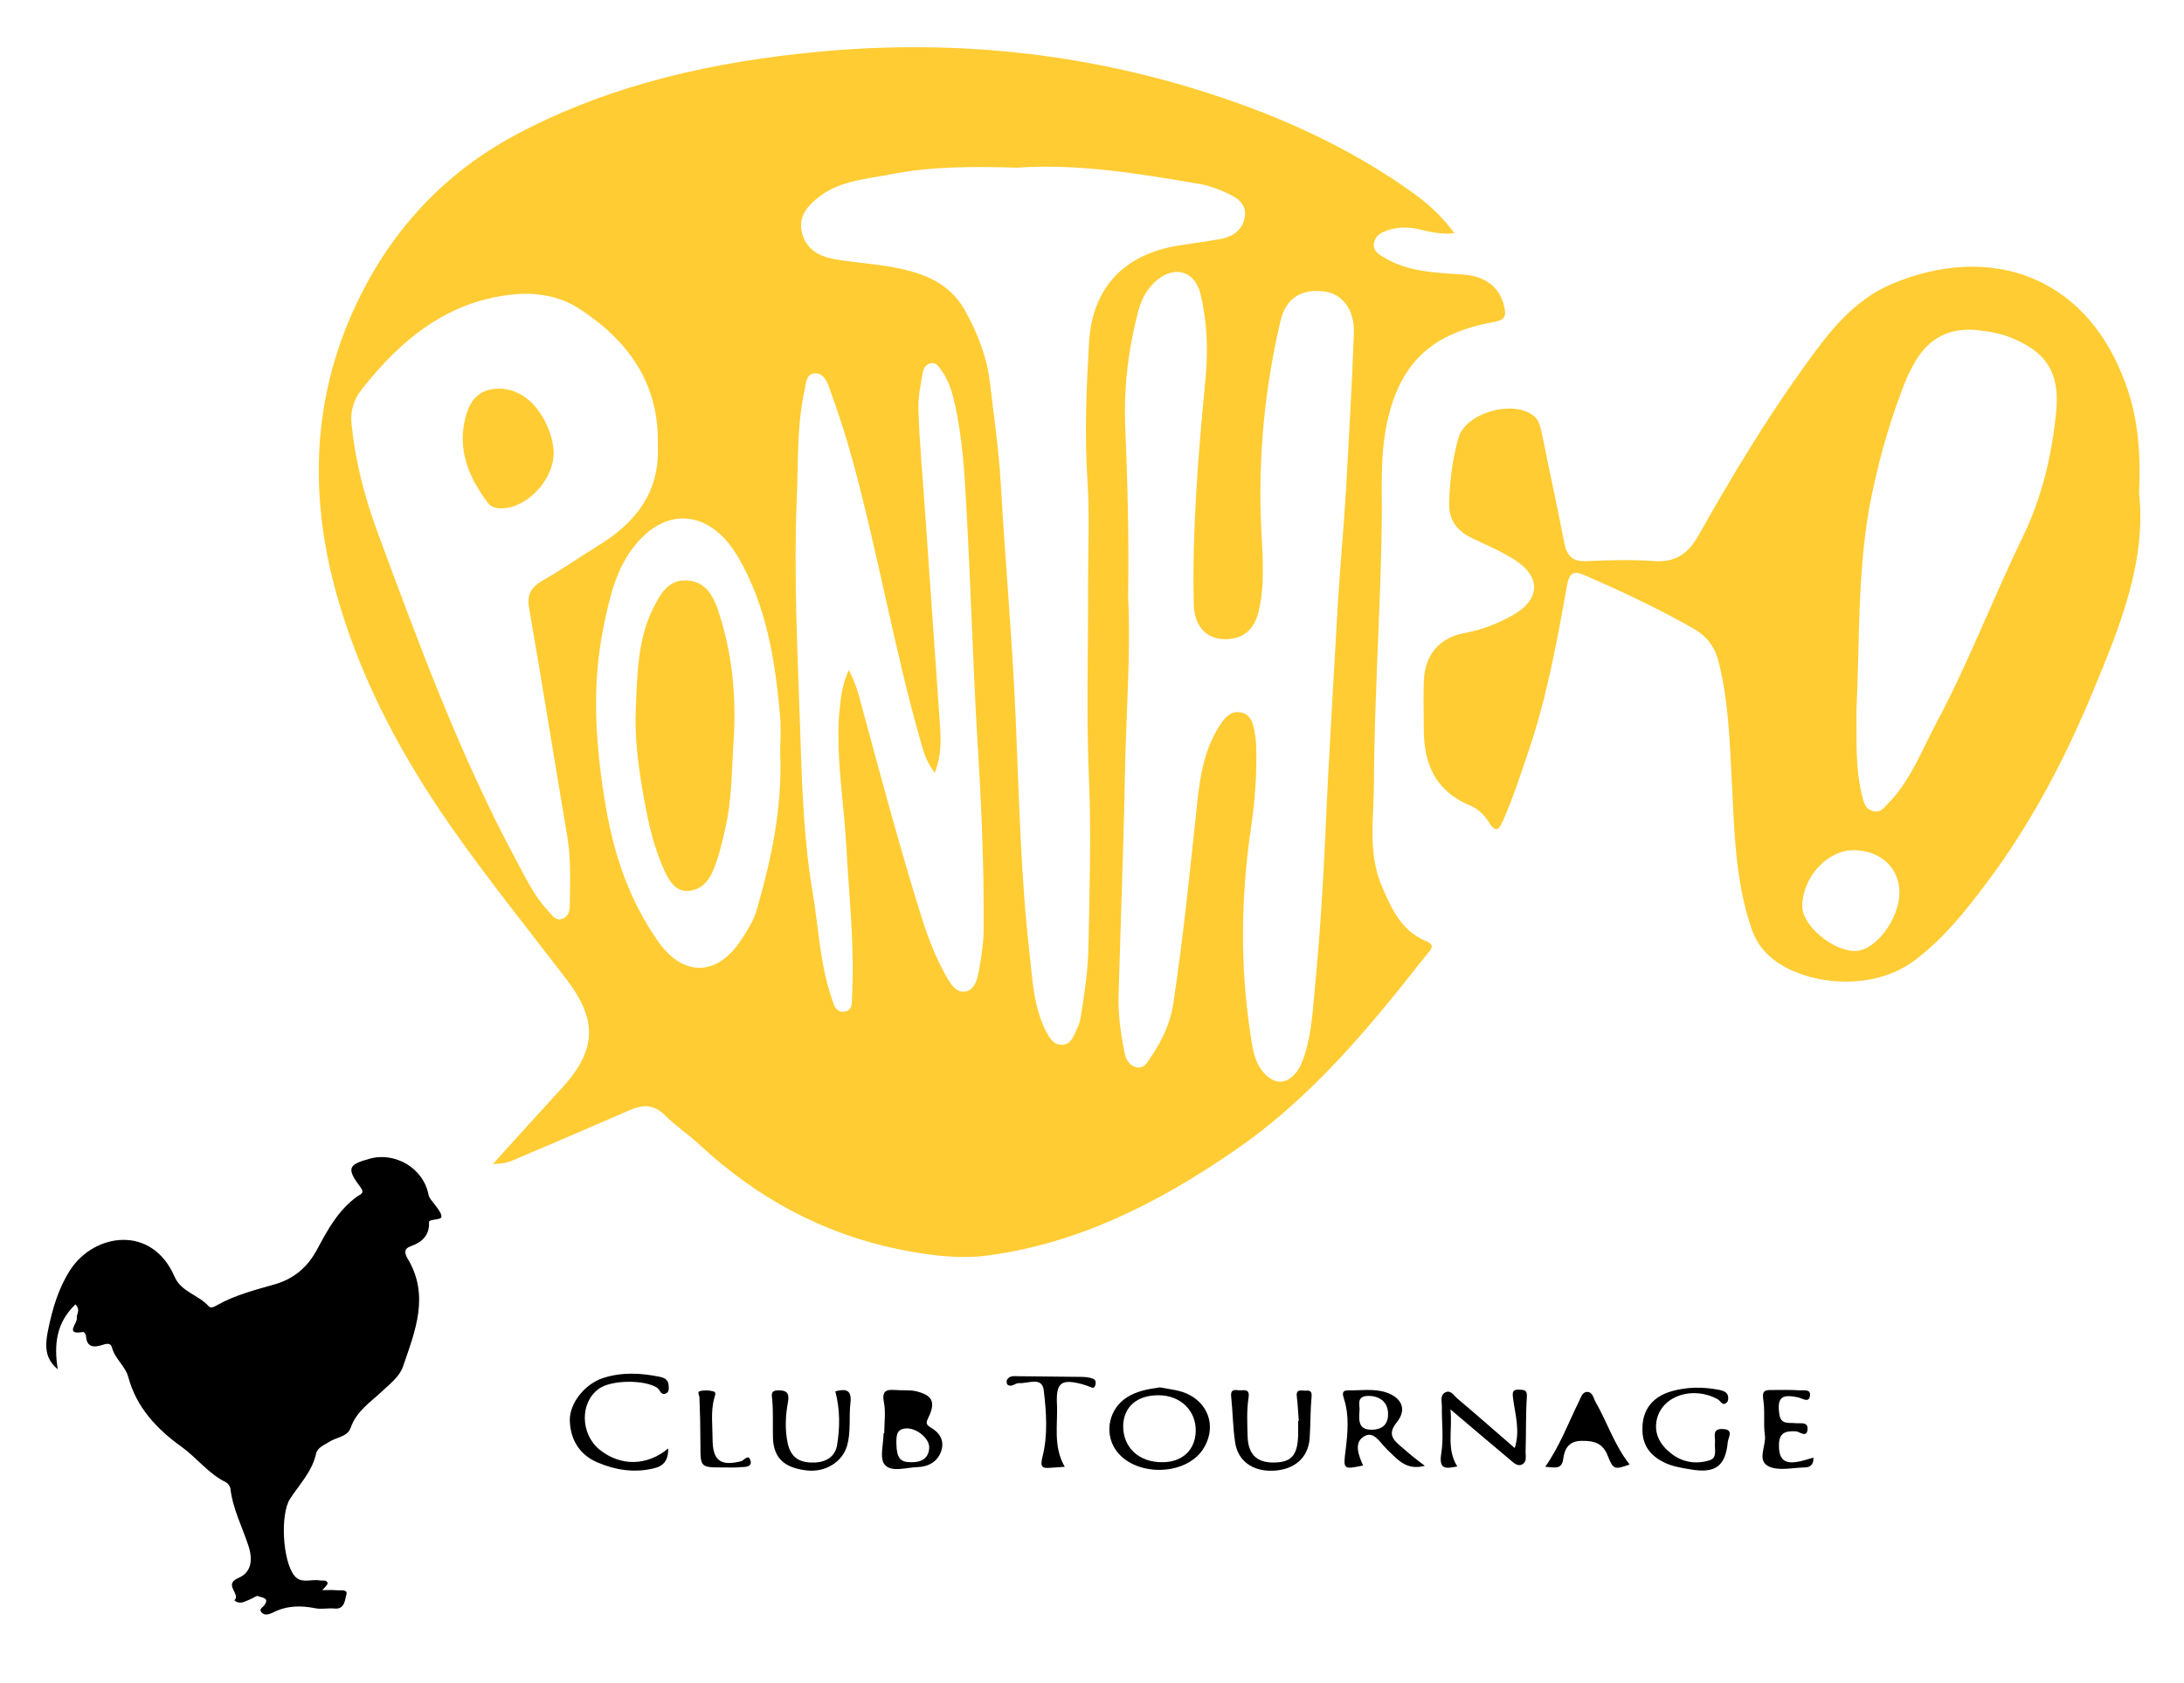
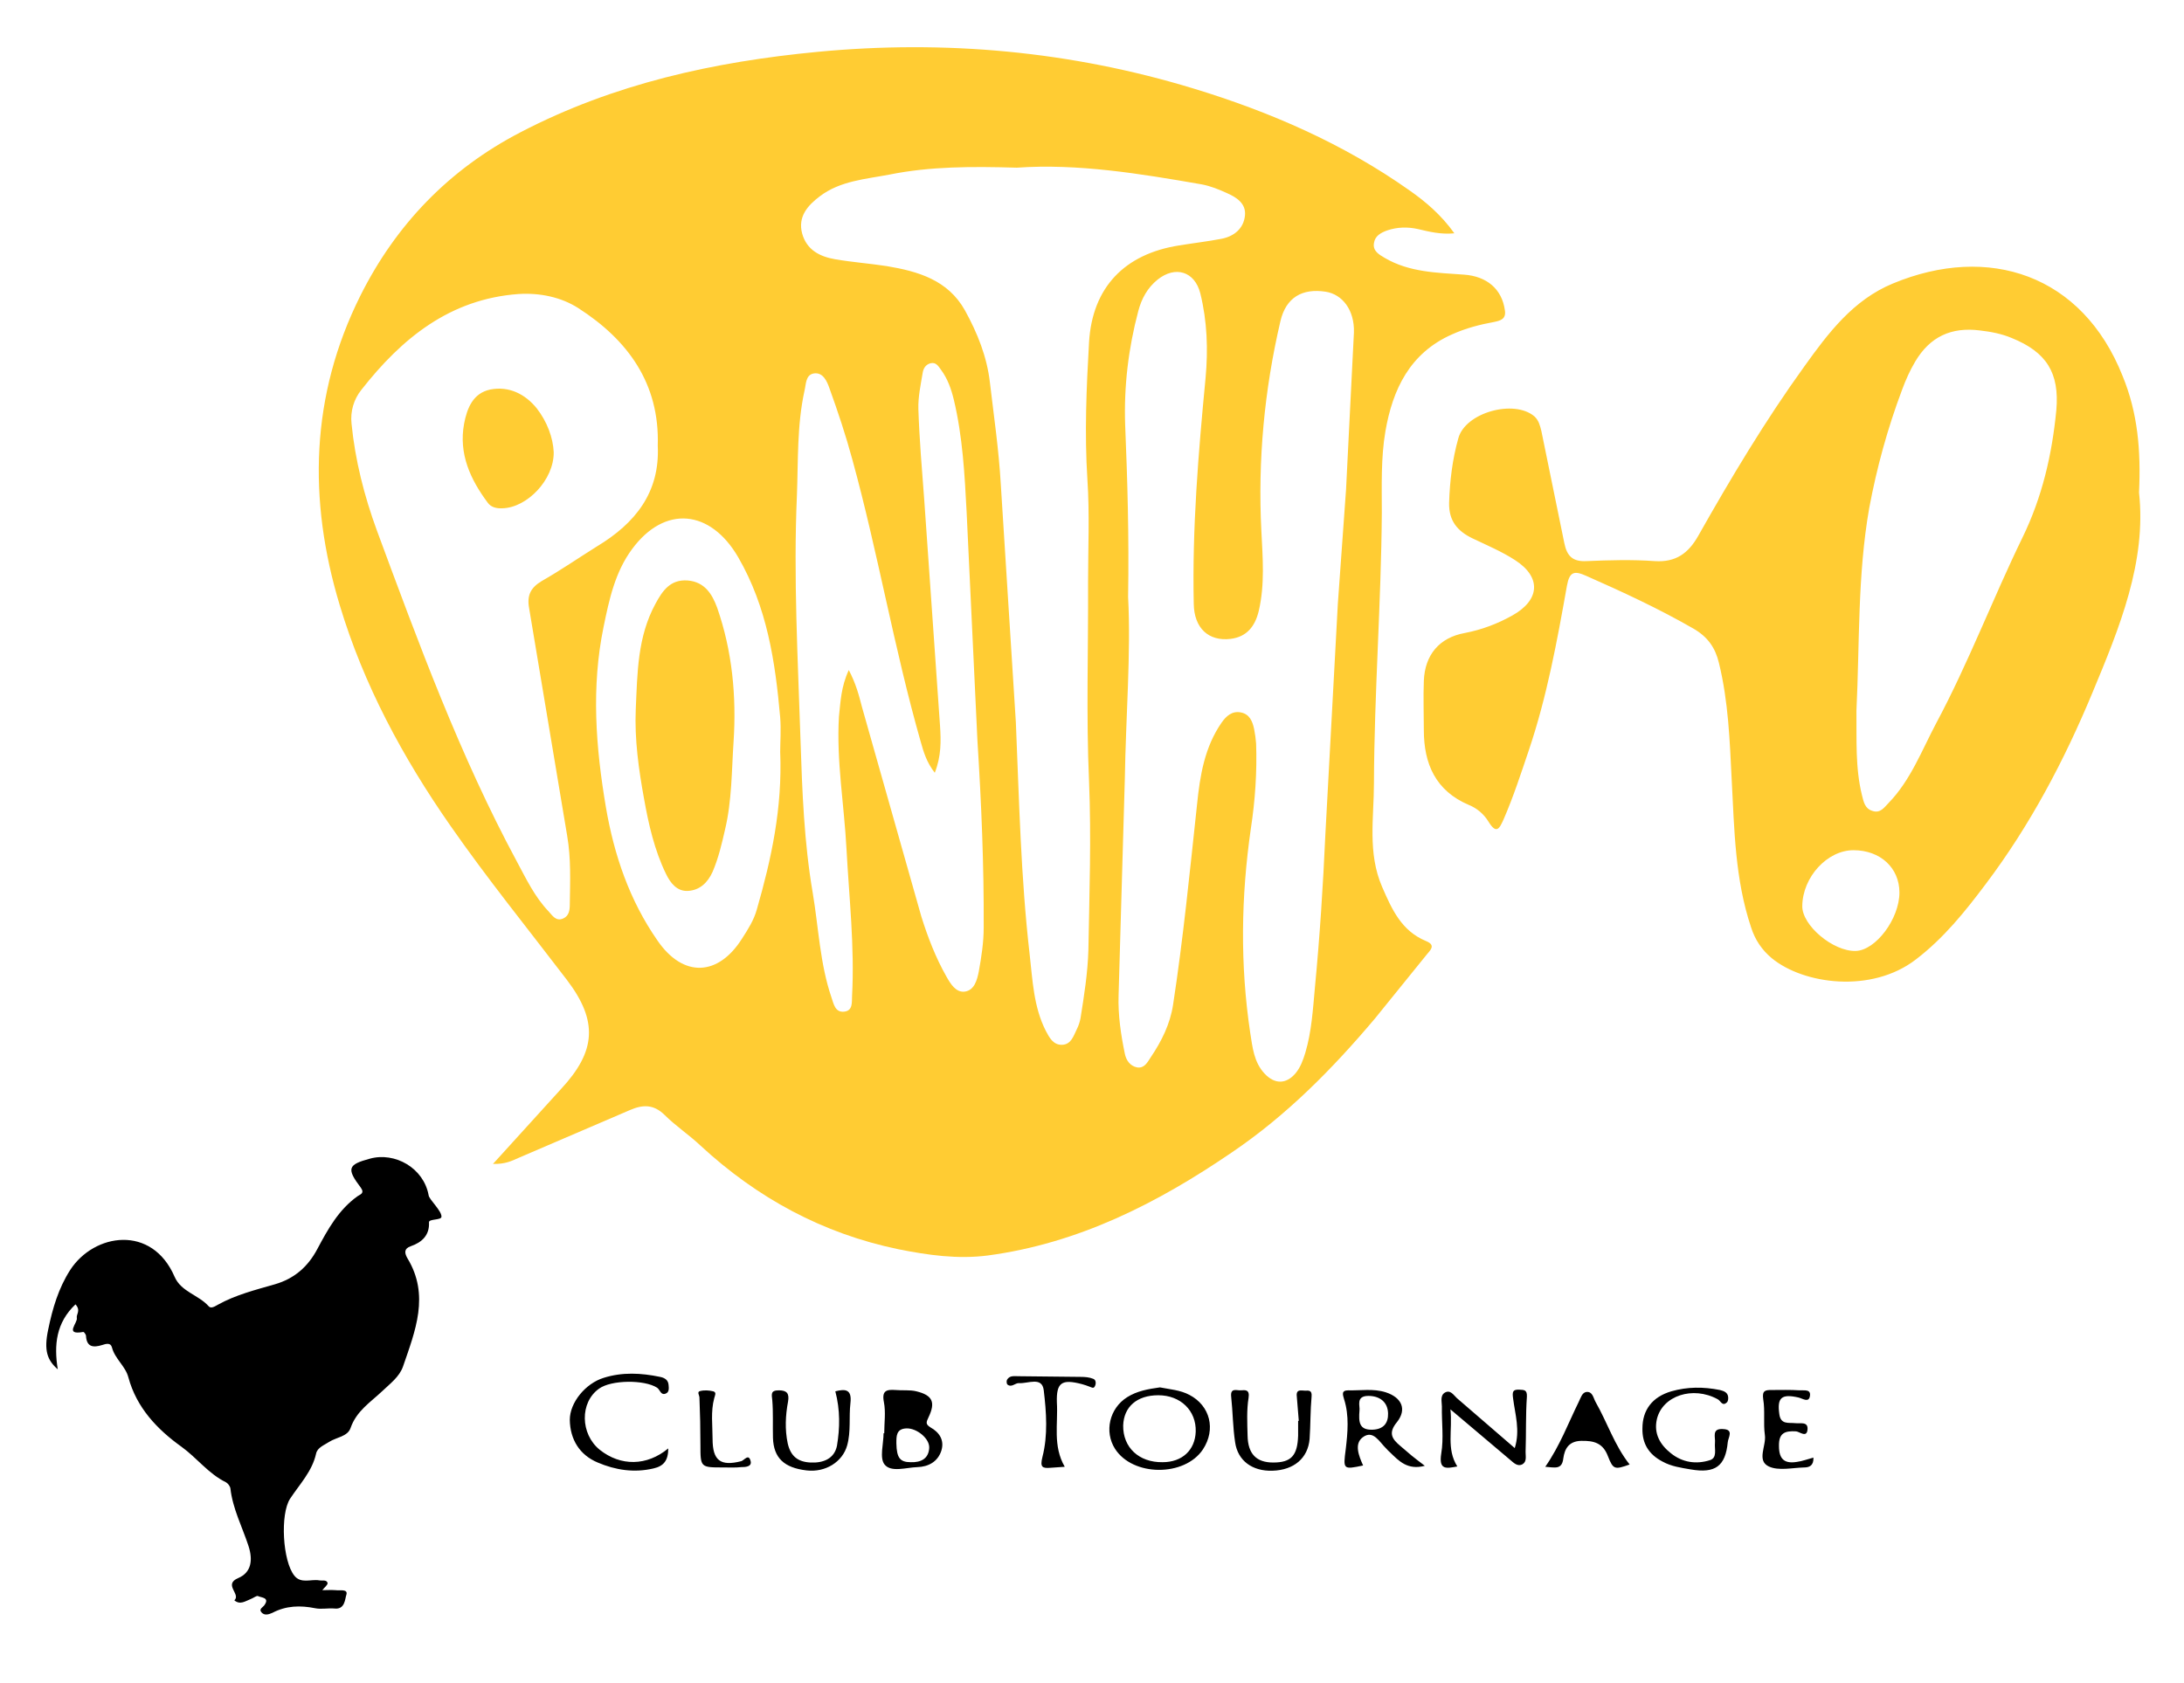
- <svg xmlns="http://www.w3.org/2000/svg" version="1.1" id="Calque_1" x="0px" y="0px" viewBox="0 0 665.4 512.7" enable-background="new 0 0 665.4 512.7" xml:space="preserve">
-   <g>
-     <path fill="#FFCC33" d="M150.2,354.7c7.3-8.1,14-15.5,20.7-22.8c10.7-11.5,11.4-20.7,1.8-33.3c-11.9-15.6-24.3-30.9-35.5-47   c-14.5-20.8-26.4-42.9-33.7-67.2c-9.7-32.1-8.9-63.9,6.3-94.3c10.8-21.6,27-38.5,48.8-49.8c28.4-14.8,59-21.5,90.5-24.5   c38.9-3.7,77.2-0.2,114.6,11.2c23.3,7.1,45.6,16.8,65.7,31c5,3.5,9.7,7.5,13.7,13.1c-4.2,0.4-7.7-0.5-11.1-1.3   c-3.2-0.7-6.3-0.6-9.3,0.4c-2,0.7-3.8,1.7-4.1,3.9c-0.4,2.4,1.6,3.5,3.3,4.5c7.5,4.4,15.9,4.5,24.2,5.1c6.8,0.5,11.5,4.3,12.4,10.9   c0.4,2.6-1.3,3.1-3.2,3.5c-4.4,0.8-8.7,1.9-12.9,3.8c-12.9,5.7-18.1,16.8-20.3,29.5c-1.4,8.1-1.1,16.6-1.1,24.9   c-0.2,27.5-2.3,54.9-2.4,82.4c0,10.5-2,21.2,2.5,31.6c3,6.9,5.9,13.4,13.4,16.5c3.2,1.3,1.1,2.9,0.1,4.2   c-5.2,6.5-10.3,13.1-15.7,19.4c-12.9,15.3-26.9,29.5-43.6,40.8c-22.7,15.5-46.7,27.7-74.3,31.4c-9.2,1.2-18.3-0.1-27.3-1.9   c-23.1-4.8-43-15.6-60.3-31.6c-3.5-3.3-7.6-6-11-9.4c-3.3-3.2-6.6-3.1-10.5-1.4c-11.3,4.9-22.6,9.8-34,14.6   C155.9,353.8,153.9,354.8,150.2,354.7z M343.7,181.9c0.9,17.2-0.7,36.4-1,55.5c-0.4,22-1.3,43.9-1.9,65.9c-0.2,6,0.7,12,1.9,17.8   c0.4,2,1.6,3.8,3.8,4.2c2.2,0.3,3.1-1.6,4.1-3.1c3.3-4.9,5.9-10.1,6.8-16c3.1-20.2,5.1-40.6,7.3-61c0.9-8.9,2.3-17.5,7.5-25   c1.4-2,3.2-3.6,5.8-3.1c2.7,0.5,3.6,2.7,4.1,5.1c0.3,1.5,0.5,3,0.6,4.4c0.3,8.7-0.3,17.4-1.6,25.9c-3,20.8-3.3,41.5-0.2,62.2   c0.7,4.4,1.1,9,4.4,12.5c3,3.2,6.5,3.3,9.4-0.1c1.5-1.8,2.3-4,3-6.3c1.9-6.4,2.3-13.1,2.9-19.7c1.5-15.6,2.5-31.2,3.2-46.8   c1-23.4,2.5-46.8,3.8-70.3c0.7-11.6,1.8-23.2,2.5-34.8c0.9-15.9,1.8-31.9,2.4-47.9c0.2-6.8-3.5-11.6-8.6-12.4   c-7.1-1.1-12.1,1.7-13.8,9c-4.9,21-6.9,42.3-5.8,63.9c0.4,8.1,1.1,16.3-0.8,24.4c-1.1,4.6-3.6,7.9-8.6,8.5   c-6.7,0.8-11.1-3.3-11.2-10.7c-0.5-23,1.4-45.9,3.6-68.8c0.8-8.7,0.5-17.3-1.6-25.8c-1.7-6.7-7.6-8.5-13-4.2   c-3.1,2.5-4.9,5.8-5.9,9.6c-3,11.3-4.4,22.9-4,34.6C343.5,146.4,344,163.2,343.7,181.9z M309.8,51.1c-13.7-0.4-26.4-0.4-38.8,2.1   c-7.3,1.4-15,1.9-21.2,6.6c-3.7,2.8-6.8,6.2-5.4,11.4c1.4,5,5.4,7,10,7.8c5.2,0.9,10.6,1.3,15.8,2.1c9.5,1.6,18.6,4.2,23.8,13.5   c3.8,6.9,6.7,14.1,7.6,22c1.2,10.2,2.7,20.4,3.3,30.8c1.4,24.2,3.6,48.4,4.6,72.7c1,23.6,1.5,47.2,4.2,70.7   c0.9,7.9,1.2,16,4.9,23.3c1.1,2.1,2.3,4.4,5,4.3c2.8-0.1,3.5-2.8,4.5-4.8c0.5-1,0.9-2.2,1.1-3.3c1.1-6.9,2.2-13.8,2.4-20.8   c0.3-17.1,0.9-34.2,0.2-51.4c-0.9-20.1-0.2-40.3-0.3-60.5c0-10.5,0.5-21-0.2-31.5c-0.9-14-0.3-27.9,0.5-41.8   c1-16.8,10.9-26.9,27.4-29.5c4.3-0.7,8.6-1.2,12.8-2c3.9-0.7,6.9-3.1,7.3-7.1c0.4-3.7-2.6-5.6-5.6-6.9c-2.4-1.1-4.9-2.1-7.5-2.6   C347.3,52.9,328.3,49.8,309.8,51.1z M200.4,135.8c0.6-18.9-9.1-32.2-24.2-41.9c-5.3-3.4-11.8-4.7-18.2-4.3   c-20.9,1.5-35.6,13.5-47.9,29.2c-2.3,2.9-3.4,6.5-3,10.3c1.1,11.2,3.9,22.1,7.7,32.5c12.7,34.3,25.3,68.7,42.7,101   c2.8,5.2,5.4,10.7,9.6,15.1c1.2,1.3,2.3,3.2,4.5,2.2c1.8-0.8,2-2.6,2-4.3c0.1-7,0.4-13.9-0.8-20.9c-3.9-23.1-7.6-46.3-11.6-69.4   c-0.7-3.9,0.5-6.2,3.8-8.2c5.8-3.3,11.3-7.1,16.9-10.6C193.5,159.5,201.1,150.1,200.4,135.8z M258.6,204.2c2.2,4.2,3.1,7.7,4,11.2   c5.8,21.4,11.5,42.8,18.1,63.9c2,6.4,4.4,12.6,7.7,18.4c1.2,2.1,2.8,4.8,5.5,4.5c3-0.4,3.8-3.6,4.3-6.1c0.8-4.4,1.5-8.9,1.5-13.4   c0.1-19-0.7-37.9-1.9-56.9c-1.4-23.3-2-46.5-3.3-69.8c-0.6-11.4-1.2-22.9-3.9-34.2c-0.8-3.3-1.9-6.4-3.9-9.1   c-0.8-1.1-1.5-2.4-3.2-2c-1.5,0.4-2.2,1.6-2.4,3c-0.6,3.6-1.4,7.3-1.3,10.9c0.3,9.3,1.1,18.6,1.8,27.9c1.6,22.9,3.2,45.8,4.8,68.7   c0.3,4.6,0.4,9.2-1.6,14.3c-2.5-3.2-3.4-6.3-4.3-9.5c-8.1-28.4-13-57.5-20.8-85.9c-2-7.4-4.4-14.6-7-21.8c-0.7-2-1.9-4.9-4.7-4.5   c-2.6,0.4-2.4,3.3-2.9,5.3c-2.3,10.5-1.9,21.2-2.3,31.8c-1.1,25,0.3,50,1.1,74.9c0.5,15.4,1.1,31,3.7,46.2   c1.8,10.7,2.2,21.6,5.7,31.9c0.7,2,1.1,4.7,3.9,4.4c2.7-0.3,2.3-2.9,2.4-4.8c0.8-15-0.9-29.9-1.7-44.8c-0.7-13.4-3.1-26.8-2.3-40.3   C256.1,213.9,256.2,209.4,258.6,204.2z M237.7,229.1c0-2.9,0.3-6.7,0-10.5c-1.5-17-4-33.6-12.8-48.8c-8.5-14.6-22.4-15.9-32.3-2.5   c-5.2,7-7,15.4-8.7,23.7c-3.8,18.4-2.4,36.7,0.7,55c2.5,14.6,7.2,28.4,15.7,40.6c7.8,11.4,18.5,11,25.8-0.6   c1.8-2.8,3.6-5.6,4.5-8.9C235,261.8,238.4,246.3,237.7,229.1z" />
-     <path fill="#FFCC33" d="M651.7,150.1c2.3,21.1-5.9,41.1-14.2,61c-8.6,20.7-19,40.4-32.5,58.3c-6.3,8.4-12.8,16.5-21.3,23   c-13.5,10.4-34.2,7.6-43.9-0.4c-3-2.5-5.1-5.6-6.3-9.4c-4.9-14.6-5.1-29.8-5.9-44.9c-0.6-12-1-23.9-3.9-35.7   c-1.1-4.6-3.4-7.9-7.7-10.4c-10.6-6.1-21.6-11.2-32.7-16.1c-3.6-1.6-5.1-1.4-5.9,3c-3,16.9-6.1,33.8-11.6,50.1   c-2.4,7.1-4.7,14.2-7.7,21.1c-1.3,2.9-2.2,4.6-4.6,0.7c-1.4-2.3-3.5-4.1-6-5.1c-10.1-4.3-13.7-12.5-13.7-22.8c0-5-0.2-10,0-15   c0.3-7.9,4.7-13.2,12.5-14.6c5.2-1,9.9-2.8,14.4-5.3c8.5-4.7,9-11.7,0.9-16.9c-4-2.6-8.5-4.5-12.9-6.6c-4.6-2.2-7.3-5.3-7.2-10.8   c0.2-6.7,1-13.3,2.8-19.7c2.1-7.9,17-12,23.2-6.7c1.3,1.2,1.7,2.8,2.1,4.4c2.3,11.4,4.8,22.8,7,34.2c0.8,4,2.6,5.7,6.7,5.5   c7-0.3,14-0.5,20.9,0c6.4,0.4,10.2-2.4,13.2-7.7c10-17.7,20.4-35.1,32.3-51.6c7.3-10.2,14.9-20.3,27-25.3   c29.1-12.1,57.7-2.8,70,28.2C651.3,125.8,652.3,137.2,651.7,150.1z M565.6,216.6c0.1,8.7-0.4,17.3,1.7,25.8c0.5,2,0.9,4,3.1,4.7   c2.5,0.9,3.7-1.1,5-2.4c6.7-6.9,10.1-16,14.5-24.3c9.8-18.3,17.2-37.9,26.3-56.6c6-12.3,9-25.3,10.3-38.8c1-11.4-3-17.7-13.6-22   c-3.1-1.3-6.3-1.9-9.7-2.3c-8.7-1.1-15.2,1.9-19.7,9.5c-1.6,2.7-2.9,5.6-4,8.6c-4.4,11.7-7.7,23.7-10,36   C565.9,175.3,566.6,196,565.6,216.6z M578.7,272c0-7.5-5.8-12.9-14-12.9c-8,0-15.5,8.2-15.6,17c-0.1,5.9,9.4,13.9,16.3,13.7   C571.5,289.6,578.7,280,578.7,272z" />
-     <path d="M23,397.5c-5.9,5.6-6.6,12.3-5.4,19.8c-3.2-2.8-4.3-5.7-2.9-12.2c1.3-6.3,3.1-12.5,6.7-18.1c7.3-11.2,24.9-13.9,31.8,2.1   c2,4.6,7.3,5.5,10.4,9c0.7,0.8,1.9,0,2.8-0.5c5.4-3,11.4-4.5,17.3-6.2c5.9-1.7,10.1-5.3,13-10.8c3.2-6,6.5-12,12.3-16.1   c0.7-0.5,2.2-0.8,0.9-2.6c-4.4-5.8-3.9-7,2.8-8.8c7.6-2.1,16.4,2.8,17.9,11.2c0.2,1.3,4,4.7,3.9,6.5c0,1.1-3.9,0.6-3.8,1.7   c0.2,3.9-2.1,6.1-5.6,7.3c-2,0.7-1.9,2-1,3.6c6.9,11.3,2.4,22.2-1.3,33c-1.1,3.2-4,5.3-6.4,7.6c-3.6,3.4-7.8,6-9.6,11.2   c-0.9,2.6-4.3,2.8-6.5,4.2c-1.5,1-3.6,1.7-4,3.6c-1.2,5.4-5,9.3-7.9,13.7c-3.1,4.7-2.3,19.1,1.3,23.5c2,2.5,5,1,7.5,1.4   c0.9,0.2,2.3-0.3,2.6,0.8c0.1,0.6-1,1.4-1.6,2.2c1.3,0,2.7-0.1,4,0c1.3,0.2,4-0.5,3.3,1.5c-0.4,1.2-0.4,4.4-3.5,4.1   c-2-0.2-4.1,0.3-6-0.1c-4.5-0.9-8.8-0.8-13,1.4c-1.1,0.5-2.4,0.9-3.3-0.1c-1-1.1,0.5-1.6,0.9-2.3c1.6-2.3-1-2.2-2-2.7   c-0.4-0.2-1.4,0.6-2.2,0.9c-1.6,0.6-3.2,1.9-5,0.4c2.1-1.9-3.5-4.8,1.2-6.8c4-1.7,4.5-5.5,3.1-9.8c-1.9-5.8-4.8-11.3-5.5-17.5   c-0.1-0.7-0.8-1.6-1.4-1.9c-5.3-2.6-8.8-7.4-13.5-10.8c-7.4-5.3-13.7-11.9-16.2-21.2c-0.9-3.4-4.1-5.6-5-9.1   c-0.4-1.5-1.8-1.1-3-0.7c-2.6,0.8-4.7,0.7-4.9-2.8c0-0.4-0.6-1.2-0.8-1.2c-6,1.1-1.6-2.8-2-4.3C23.2,400.5,24.7,399.4,23,397.5z" />
-     <path d="M269.4,436.8c0-3.2,0.5-6.4-0.1-9.5c-0.7-3.5,0.8-3.9,3.5-3.7c2.1,0.2,4.4-0.1,6.4,0.4c4.9,1.2,5.9,3.3,3.7,7.9   c-0.7,1.5-1,2.1,0.6,3.1c2.7,1.5,4.3,3.9,3.3,7.1c-1.1,3.4-4,4.9-7.3,5c-3.4,0.1-8,1.7-10-0.8c-1.6-2-0.3-6.3-0.3-9.6   C269.2,436.8,269.3,436.8,269.4,436.8z M273.1,439.9c0.1,4.4,1.1,5.7,4.4,5.7c3,0.1,5.4-1,5.6-4.3c0.2-2.9-3.8-6.1-6.9-6   C273,435.4,273.1,437.7,273.1,439.9z" />
-     <path d="M353.4,422.8c3,0.6,6.2,0.8,9,2.3c6.3,3.3,8.1,10.5,4.1,16.6c-5.6,8.4-21.4,8.3-26.8-0.2c-3.3-5.2-1.7-12.3,3.7-15.7   C346.4,423.9,349.8,423.3,353.4,422.8z M354.2,445.6c6,0,9.9-3.7,10.1-9.3c0.2-6.4-4.6-11.1-11.4-11.1c-6.5,0-10.5,3.5-10.7,9.2   C342.1,441.1,347,445.7,354.2,445.6z" />
-     <path d="M441.9,429.5c0.7,6.4-1.3,12,2.1,17.4c-3.3,0.6-5.7,1.2-4.9-3.9c0.8-4.7,0.1-9.6,0.2-14.4c0-1.4-0.6-3.3,0.9-4.2   c1.7-1,2.7,0.8,3.7,1.7c5.8,4.9,11.5,9.9,17.6,15.2c1.7-5.4,0.1-10.3-0.5-15.1c-0.3-2.1-0.1-2.8,1.9-2.7c1.3,0.1,2.4-0.1,2.3,2.1   c-0.4,5.6-0.2,11.3-0.4,16.9c0,1.3,0.4,2.9-0.9,3.7c-1.6,0.9-2.8-0.5-3.9-1.4C454.4,440.1,448.6,435.2,441.9,429.5z" />
-     <path d="M203.6,441.4c0,3.7-1.4,5.4-4.5,6.1c-5.9,1.4-11.6,0.5-17-1.8c-5.5-2.3-8.4-7-8.5-13c0-5.3,4.8-11.1,10.3-12.8   c5.7-1.8,11.4-1.5,17.2-0.3c1.5,0.3,2.5,1,2.6,2.5c0.1,1,0.2,2.2-0.9,2.6c-1.5,0.6-1.7-1.2-2.6-1.8c-3.9-2.5-14-2.4-17.7,0.3   c-5.9,4.2-5.7,13.8,0.2,18.6C189.1,446.9,197.1,446.8,203.6,441.4z" />
-     <path d="M470.8,447c4.5-6.5,7-13.3,10.2-19.8c0.6-1.2,1-2.8,2.3-3c1.9-0.2,2.1,1.7,2.8,3c3.6,6.3,5.8,13.3,10.4,19.1   c-4.5,1.6-5,1.6-6.6-2.5c-1.5-4-4.2-4.8-8.2-4.7c-3.8,0.1-5,2.5-5.4,5.3C475.9,448,473.7,447.2,470.8,447z" />
-     <path d="M434.1,446.7c-5.3,1.4-7.9-1.5-10.6-4.1c-0.4-0.3-0.7-0.7-1.1-1.1c-2.1-2-4-5.9-7.2-3.5c-2.7,2-1.2,5.7,0.1,8.6   c-6.1,1.3-6.1,1.2-5.3-4.9c0.6-5.1,1.1-10.3-0.5-15.3c-0.4-1.4-0.9-2.7,1.3-2.7c3.8,0.1,7.6-0.6,11.4,0.6c4.9,1.6,6.5,5.2,3.4,9.1   c-2.8,3.4-1.4,5.2,1.1,7.3c1.2,1,2.3,2,3.4,2.9C431.2,444.5,432.4,445.4,434.1,446.7z M414.2,429.8c-0.3,3.6-0.1,6,3.9,5.9   c3.5-0.1,4.9-2.1,4.8-5c-0.1-3.5-2.6-5.3-6-5.3C413,425.4,414.4,428.5,414.2,429.8z" />
-     <path d="M500.4,435.3c0-5.6,3-9.6,8.8-11.3c4.9-1.4,9.8-1.4,14.8-0.4c1.2,0.3,2.3,0.7,2.5,2c0.1,0.6,0,1.5-0.4,1.8   c-1.4,1.3-1.9-0.6-2.8-1c-7.5-4.1-16.8-1.1-18.5,6.1c-1,4.4,1,7.8,4.3,10.4c3.5,2.8,7.7,3.4,11.8,2.1c2.4-0.7,1.4-3.4,1.6-5.3   c0.2-1.7-1.1-4.4,2.4-4.2c3.5,0.1,1.6,2.6,1.5,4c-0.7,7.3-3.8,9.6-11.3,8.3c-2.9-0.5-5.9-0.9-8.6-2.4   C502.3,443.2,500.3,439.9,500.4,435.3z" />
-     <path d="M395.7,433c-0.2-2.5-0.3-5-0.6-7.4c-0.3-2.4,1.4-1.8,2.5-1.8c1,0,2.2-0.3,2,1.8c-0.4,4.3-0.3,8.6-0.6,12.9   c-0.5,5.9-4.8,9.5-11.3,9.7c-6.1,0.2-10.6-3-11.4-8.7c-0.7-4.6-0.7-9.3-1.2-13.9c-0.3-2.8,1.8-1.8,2.9-1.9c1.4-0.1,2.8-0.3,2.4,2.3   c-0.6,3.7-0.4,7.6-0.3,11.5c0.1,5.6,2.7,8.2,7.8,8.2c5.5,0,7.4-2.1,7.6-8.2c0-1.5,0-3,0-4.5C395.5,433,395.6,433,395.7,433z" />
-     <path d="M254.5,424c3.1-0.8,5.1-0.6,4.6,3.6c-0.5,4.3,0.2,8.6-1,12.9c-1.4,5-6.6,8.3-12.4,7.6c-6.8-0.8-10-3.8-10.2-9.9   c-0.1-3.8,0.1-7.7-0.2-11.4c-0.2-1.9-0.6-3.1,2-3.1c2.5,0,3.2,1,2.8,3.4c-0.8,4.3-1,8.5-0.1,12.8c0.9,3.9,3.1,5.6,6.9,5.8   c4,0.2,7.3-1.2,8.1-5.1C255.9,435.2,256,429.7,254.5,424z" />
-     <path d="M552.5,444.2c0.1,2.4-1.2,3-2.8,3c-3.7,0.1-7.8,1.1-10.8-0.3c-3.8-1.8-0.7-6.3-1.2-9.6c-0.5-3.6,0.1-7.3-0.5-10.9   c-0.4-2.7,0.7-2.8,2.6-2.8c2.8,0,5.7-0.1,8.5,0.1c1.3,0.1,3.6-0.5,3.1,1.9c-0.4,1.9-2.2,0.6-3.4,0.3c-5.2-1.2-6.6,0-5.9,5   c0.4,3.3,2.8,2.6,4.8,2.8c1.5,0.2,4-0.6,3.8,1.9c-0.2,2.7-2.4,0.7-3.5,0.6c-3.4-0.2-5.3,0.5-5.2,4.5c0,4.2,1.9,5.4,5.5,4.8   C549.1,445.3,550.6,444.7,552.5,444.2z" />
-     <path d="M324.4,447c-1.7,0.1-3,0.2-4.3,0.3c-2.5,0.2-3.3-0.1-2.5-3.3c1.7-6.6,1.2-13.6,0.4-20.3c-0.5-4.3-4.8-2-7.5-2.2   c-1.2-0.1-2.3,1.5-3.6,0.4c-0.2-0.2-0.3-1-0.1-1.4c0.8-1.4,2.2-1.1,3.5-1.1c6.3,0.1,12.6,0.1,18.9,0.2c1.3,0,2.7,0.1,3.9,0.6   c0.8,0.3,0.9,1.4,0.5,2.2c-0.4,0.9-1,0.4-1.6,0.2c-0.8-0.3-1.6-0.6-2.4-0.8c-6.1-1.6-7.8-0.5-7.6,5.6   C322.4,433.9,320.7,440.6,324.4,447z" />
-     <path d="M220.4,447.2c-7,0-7,0-7-6.9c0-4.8-0.1-9.6-0.3-14.4c0-0.7-0.9-1.8,0.3-2c1.2-0.3,2.7-0.2,3.9,0.1c1.1,0.3,0.5,1.3,0.3,2.1   c-1.1,4.1-0.5,8.3-0.5,12.4c0,6.6,2.4,8.4,8.7,6.8c0.9-0.2,2.3-2.5,2.9,0c0.4,1.7-1.6,1.8-2.9,1.8   C224,447.3,222.2,447.2,220.4,447.2z" />
-     <path fill="#FFCC33" d="M168.7,137.8c0.1,8.4-8.1,16.9-15.6,17.1c-1.8,0.1-3.5-0.3-4.5-1.7c-5.3-7.1-8.9-14.9-7.2-24.1   c0.9-4.7,2.7-9.3,8-10.4c5.7-1.1,10.6,1.4,14.1,5.7C166.7,128.5,168.5,133.4,168.7,137.8z" />
-     <path fill="#FFCC33" d="M193.7,216.1c0.5-11,0.5-22,6-32.1c2.1-3.9,4.5-7.5,9.8-7.1c5.2,0.4,7.5,4.2,9,8.3c4.6,13.2,5.9,27,5,40.8   c-0.6,8.9-0.5,18-2.6,26.8c-1,4.4-2,8.7-3.8,12.9c-1.5,3.3-3.9,5.6-7.5,5.8c-3.4,0.2-5.4-2.5-6.7-5.2c-3.5-7.2-5.3-15.1-6.7-23   C194.6,234.5,193.3,225.3,193.7,216.1z" />
-   </g>
+ <svg xmlns="http://www.w3.org/2000/svg" viewBox="0 0 665.4 512.7">
+   <path d="M150.2 354.7l20.7-22.8c10.7-11.5 11.4-20.7 1.8-33.3-11.9-15.6-24.3-30.9-35.5-47-14.5-20.8-26.4-42.9-33.7-67.2-9.7-32.1-8.9-63.9 6.3-94.3 10.8-21.6 27-38.5 48.8-49.8 28.4-14.8 59-21.5 90.5-24.5 38.9-3.7 77.2-.2 114.6 11.2 23.3 7.1 45.6 16.8 65.7 31 5 3.5 9.7 7.5 13.7 13.1-4.2.4-7.7-.5-11.1-1.3-3.2-.7-6.3-.6-9.3.4-2 .7-3.8 1.7-4.1 3.9-.4 2.4 1.6 3.5 3.3 4.5 7.5 4.4 15.9 4.5 24.2 5.1 6.8.5 11.5 4.3 12.4 10.9.4 2.6-1.3 3.1-3.2 3.5-4.4.8-8.7 1.9-12.9 3.8-12.9 5.7-18.1 16.8-20.3 29.5-1.4 8.1-1.1 16.6-1.1 24.9-.2 27.5-2.3 54.9-2.4 82.4 0 10.5-2 21.2 2.5 31.6 3 6.9 5.9 13.4 13.4 16.5 3.2 1.3 1.1 2.9.1 4.2l-15.7 19.4c-12.9 15.3-26.9 29.5-43.6 40.8-22.7 15.5-46.7 27.7-74.3 31.4-9.2 1.2-18.3-.1-27.3-1.9-23.1-4.8-43-15.6-60.3-31.6-3.5-3.3-7.6-6-11-9.4-3.3-3.2-6.6-3.1-10.5-1.4l-34 14.6c-2 .9-4 1.9-7.7 1.8zm193.5-172.8c.9 17.2-.7 36.4-1 55.5l-1.9 65.9c-.2 6 .7 12 1.9 17.8.4 2 1.6 3.8 3.8 4.2 2.2.3 3.1-1.6 4.1-3.1 3.3-4.9 5.9-10.1 6.8-16 3.1-20.2 5.1-40.6 7.3-61 .9-8.9 2.3-17.5 7.5-25 1.4-2 3.2-3.6 5.8-3.1 2.7.5 3.6 2.7 4.1 5.1.3 1.5.5 3 .6 4.4.3 8.7-.3 17.4-1.6 25.9-3 20.8-3.3 41.5-.2 62.2.7 4.4 1.1 9 4.4 12.5 3 3.2 6.5 3.3 9.4-.1 1.5-1.8 2.3-4 3-6.3 1.9-6.4 2.3-13.1 2.9-19.7 1.5-15.6 2.5-31.2 3.2-46.8l3.8-70.3 2.5-34.8 2.4-47.9c.2-6.8-3.5-11.6-8.6-12.4-7.1-1.1-12.1 1.7-13.8 9-4.9 21-6.9 42.3-5.8 63.9.4 8.1 1.1 16.3-.8 24.4-1.1 4.6-3.6 7.9-8.6 8.5-6.7.8-11.1-3.3-11.2-10.7-.5-23 1.4-45.9 3.6-68.8.8-8.7.5-17.3-1.6-25.8-1.7-6.7-7.6-8.5-13-4.2-3.1 2.5-4.9 5.8-5.9 9.6-3 11.3-4.4 22.9-4 34.6.7 17 1.2 33.8.9 52.5zM309.8 51.1c-13.7-.4-26.4-.4-38.8 2.1-7.3 1.4-15 1.9-21.2 6.6-3.7 2.8-6.8 6.2-5.4 11.4 1.4 5 5.4 7 10 7.8 5.2.9 10.6 1.3 15.8 2.1 9.5 1.6 18.6 4.2 23.8 13.5 3.8 6.9 6.7 14.1 7.6 22 1.2 10.2 2.7 20.4 3.3 30.8l4.6 72.7c1 23.6 1.5 47.2 4.2 70.7.9 7.9 1.2 16 4.9 23.3 1.1 2.1 2.3 4.4 5 4.3 2.8-.1 3.5-2.8 4.5-4.8.5-1 .9-2.2 1.1-3.3 1.1-6.9 2.2-13.8 2.4-20.8.3-17.1.9-34.2.2-51.4-.9-20.1-.2-40.3-.3-60.5 0-10.5.5-21-.2-31.5-.9-14-.3-27.9.5-41.8 1-16.8 10.9-26.9 27.4-29.5 4.3-.7 8.6-1.2 12.8-2 3.9-.7 6.9-3.1 7.3-7.1.4-3.7-2.6-5.6-5.6-6.9-2.4-1.1-4.9-2.1-7.5-2.6-18.9-3.3-37.9-6.4-56.4-5.1zm-109.4 84.7c.6-18.9-9.1-32.2-24.2-41.9-5.3-3.4-11.8-4.7-18.2-4.3-20.9 1.5-35.6 13.5-47.9 29.2a14.02 14.02 0 0 0-3 10.3c1.1 11.2 3.9 22.1 7.7 32.5 12.7 34.3 25.3 68.7 42.7 101 2.8 5.2 5.4 10.7 9.6 15.1 1.2 1.3 2.3 3.2 4.5 2.2 1.8-.8 2-2.6 2-4.3.1-7 .4-13.9-.8-20.9l-11.6-69.4c-.7-3.9.5-6.2 3.8-8.2 5.8-3.3 11.3-7.1 16.9-10.6 11.6-7 19.2-16.4 18.5-30.7zm58.2 68.4c2.2 4.2 3.1 7.7 4 11.2l18.1 63.9c2 6.4 4.4 12.6 7.7 18.4 1.2 2.1 2.8 4.8 5.5 4.5 3-.4 3.8-3.6 4.3-6.1.8-4.4 1.5-8.9 1.5-13.4.1-19-.7-37.9-1.9-56.9l-3.3-69.8c-.6-11.4-1.2-22.9-3.9-34.2-.8-3.3-1.9-6.4-3.9-9.1-.8-1.1-1.5-2.4-3.2-2-1.5.4-2.2 1.6-2.4 3-.6 3.6-1.4 7.3-1.3 10.9.3 9.3 1.1 18.6 1.8 27.9l4.8 68.7c.3 4.6.4 9.2-1.6 14.3-2.5-3.2-3.4-6.3-4.3-9.5-8.1-28.4-13-57.5-20.8-85.9-2-7.4-4.4-14.6-7-21.8-.7-2-1.9-4.9-4.7-4.5-2.6.4-2.4 3.3-2.9 5.3-2.3 10.5-1.9 21.2-2.3 31.8-1.1 25 .3 50 1.1 74.9.5 15.4 1.1 31 3.7 46.2 1.8 10.7 2.2 21.6 5.7 31.9.7 2 1.1 4.7 3.9 4.4 2.7-.3 2.3-2.9 2.4-4.8.8-15-.9-29.9-1.7-44.8-.7-13.4-3.1-26.8-2.3-40.3.5-4.5.6-9 3-14.2zm-20.9 24.9c0-2.9.3-6.7 0-10.5-1.5-17-4-33.6-12.8-48.8-8.5-14.6-22.4-15.9-32.3-2.5-5.2 7-7 15.4-8.7 23.7-3.8 18.4-2.4 36.7.7 55 2.5 14.6 7.2 28.4 15.7 40.6 7.8 11.4 18.5 11 25.8-.6 1.8-2.8 3.6-5.6 4.5-8.9 4.4-15.3 7.8-30.8 7.1-48zm414-79c2.3 21.1-5.9 41.1-14.2 61-8.6 20.7-19 40.4-32.5 58.3-6.3 8.4-12.8 16.5-21.3 23-13.5 10.4-34.2 7.6-43.9-.4-3-2.5-5.1-5.6-6.3-9.4-4.9-14.6-5.1-29.8-5.9-44.9-.6-12-1-23.9-3.9-35.7-1.1-4.6-3.4-7.9-7.7-10.4-10.6-6.1-21.6-11.2-32.7-16.1-3.6-1.6-5.1-1.4-5.9 3-3 16.9-6.1 33.8-11.6 50.1-2.4 7.1-4.7 14.2-7.7 21.1-1.3 2.9-2.2 4.6-4.6.7-1.4-2.3-3.5-4.1-6-5.1-10.1-4.3-13.7-12.5-13.7-22.8 0-5-.2-10 0-15 .3-7.9 4.7-13.2 12.5-14.6 5.2-1 9.9-2.8 14.4-5.3 8.5-4.7 9-11.7.9-16.9-4-2.6-8.5-4.5-12.9-6.6-4.6-2.2-7.3-5.3-7.2-10.8.2-6.7 1-13.3 2.8-19.7 2.1-7.9 17-12 23.2-6.7 1.3 1.2 1.7 2.8 2.1 4.4l7 34.2c.8 4 2.6 5.7 6.7 5.5 7-.3 14-.5 20.9 0 6.4.4 10.2-2.4 13.2-7.7 10-17.7 20.4-35.1 32.3-51.6 7.3-10.2 14.9-20.3 27-25.3 29.1-12.1 57.7-2.8 70 28.2 4.6 11.2 5.6 22.6 5 35.5zm-86.1 66.5c.1 8.7-.4 17.3 1.7 25.8.5 2 .9 4 3.1 4.7 2.5.9 3.7-1.1 5-2.4 6.7-6.9 10.1-16 14.5-24.3 9.8-18.3 17.2-37.9 26.3-56.6 6-12.3 9-25.3 10.3-38.8 1-11.4-3-17.7-13.6-22-3.1-1.3-6.3-1.9-9.7-2.3-8.7-1.1-15.2 1.9-19.7 9.5-1.6 2.7-2.9 5.6-4 8.6-4.4 11.7-7.7 23.7-10 36-3.6 20.5-2.9 41.2-3.9 61.8zm13.1 55.4c0-7.5-5.8-12.9-14-12.9-8 0-15.5 8.2-15.6 17-.1 5.9 9.4 13.9 16.3 13.7 6.1-.2 13.3-9.8 13.3-17.8z" fill="#fc3" />
+   <path d="M23 397.5c-5.9 5.6-6.6 12.3-5.4 19.8-3.2-2.8-4.3-5.7-2.9-12.2 1.3-6.3 3.1-12.5 6.7-18.1 7.3-11.2 24.9-13.9 31.8 2.1 2 4.6 7.3 5.5 10.4 9 .7.8 1.9 0 2.8-.5 5.4-3 11.4-4.5 17.3-6.2s10.1-5.3 13-10.8c3.2-6 6.5-12 12.3-16.1.7-.5 2.2-.8.9-2.6-4.4-5.8-3.9-7 2.8-8.8 7.6-2.1 16.4 2.8 17.9 11.2.2 1.3 4 4.7 3.9 6.5 0 1.1-3.9.6-3.8 1.7.2 3.9-2.1 6.1-5.6 7.3-2 .7-1.9 2-1 3.6 6.9 11.3 2.4 22.2-1.3 33-1.1 3.2-4 5.3-6.4 7.6-3.6 3.4-7.8 6-9.6 11.2-.9 2.6-4.3 2.8-6.5 4.2-1.5 1-3.6 1.7-4 3.6-1.2 5.4-5 9.3-7.9 13.7-3.1 4.7-2.3 19.1 1.3 23.5 2 2.5 5 1 7.5 1.4.9.2 2.3-.3 2.6.8.1.6-1 1.4-1.6 2.2 1.3 0 2.7-.1 4 0 1.3.2 4-.5 3.3 1.5-.4 1.2-.4 4.4-3.5 4.1-2-.2-4.1.3-6-.1-4.5-.9-8.8-.8-13 1.4-1.1.5-2.4.9-3.3-.1-1-1.1.5-1.6.9-2.3 1.6-2.3-1-2.2-2-2.7-.4-.2-1.4.6-2.2.9-1.6.6-3.2 1.9-5 .4 2.1-1.9-3.5-4.8 1.2-6.8 4-1.7 4.5-5.5 3.1-9.8-1.9-5.8-4.8-11.3-5.5-17.5-.1-.7-.8-1.6-1.4-1.9-5.3-2.6-8.8-7.4-13.5-10.8-7.4-5.3-13.7-11.9-16.2-21.2-.9-3.4-4.1-5.6-5-9.1-.4-1.5-1.8-1.1-3-.7-2.6.8-4.7.7-4.9-2.8 0-.4-.6-1.2-.8-1.2-6 1.1-1.6-2.8-2-4.3-.2-1.1 1.3-2.2-.4-4.1zm246.4 39.3c0-3.2.5-6.4-.1-9.5-.7-3.5.8-3.9 3.5-3.7 2.1.2 4.4-.1 6.4.4 4.9 1.2 5.9 3.3 3.7 7.9-.7 1.5-1 2.1.6 3.1 2.7 1.5 4.3 3.9 3.3 7.1-1.1 3.4-4 4.9-7.3 5-3.4.1-8 1.7-10-.8-1.6-2-.3-6.3-.3-9.6 0 .1.1.1.2.1zm3.7 3.1c.1 4.4 1.1 5.7 4.4 5.7 3 .1 5.4-1 5.6-4.3.2-2.9-3.8-6.1-6.9-6-3.2.1-3.1 2.4-3.1 4.6zm80.3-17.1c3 .6 6.2.8 9 2.3 6.3 3.3 8.1 10.5 4.1 16.6-5.6 8.4-21.4 8.3-26.8-.2-3.3-5.2-1.7-12.3 3.7-15.7 3-1.9 6.4-2.5 10-3zm.8 22.8c6 0 9.9-3.7 10.1-9.3.2-6.4-4.6-11.1-11.4-11.1-6.5 0-10.5 3.5-10.7 9.2-.1 6.7 4.8 11.3 12 11.2zm87.7-16.1c.7 6.4-1.3 12 2.1 17.4-3.3.6-5.7 1.2-4.9-3.9.8-4.7.1-9.6.2-14.4 0-1.4-.6-3.3.9-4.2 1.7-1 2.7.8 3.7 1.7l17.6 15.2c1.7-5.4.1-10.3-.5-15.1-.3-2.1-.1-2.8 1.9-2.7 1.3.1 2.4-.1 2.3 2.1-.4 5.6-.2 11.3-.4 16.9 0 1.3.4 2.9-.9 3.7-1.6.9-2.8-.5-3.9-1.4l-18.1-15.3zm-238.3 11.9c0 3.7-1.4 5.4-4.5 6.1-5.9 1.4-11.6.5-17-1.8-5.5-2.3-8.4-7-8.5-13 0-5.3 4.8-11.1 10.3-12.8 5.7-1.8 11.4-1.5 17.2-.3 1.5.3 2.5 1 2.6 2.5.1 1 .2 2.2-.9 2.6-1.5.6-1.7-1.2-2.6-1.8-3.9-2.5-14-2.4-17.7.3-5.9 4.2-5.7 13.8.2 18.6 6.4 5.1 14.4 5 20.9-.4zm267.2 5.6c4.5-6.5 7-13.3 10.2-19.8.6-1.2 1-2.8 2.3-3 1.9-.2 2.1 1.7 2.8 3 3.6 6.3 5.8 13.3 10.4 19.1-4.5 1.6-5 1.6-6.6-2.5-1.5-4-4.2-4.8-8.2-4.7-3.8.1-5 2.5-5.4 5.3-.4 3.6-2.6 2.8-5.5 2.6zm-36.7-.3c-5.3 1.4-7.9-1.5-10.6-4.1-.4-.3-.7-.7-1.1-1.1-2.1-2-4-5.9-7.2-3.5-2.7 2-1.2 5.7.1 8.6-6.1 1.3-6.1 1.2-5.3-4.9.6-5.1 1.1-10.3-.5-15.3-.4-1.4-.9-2.7 1.3-2.7 3.8.1 7.6-.6 11.4.6 4.9 1.6 6.5 5.2 3.4 9.1-2.8 3.4-1.4 5.2 1.1 7.3l3.4 2.9c1.1.9 2.3 1.8 4 3.1zm-19.9-16.9c-.3 3.6-.1 6 3.9 5.9 3.5-.1 4.9-2.1 4.8-5-.1-3.5-2.6-5.3-6-5.3-3.9 0-2.5 3.1-2.7 4.4zm86.2 5.5c0-5.6 3-9.6 8.8-11.3 4.9-1.4 9.8-1.4 14.8-.4 1.2.3 2.3.7 2.5 2 .1.6 0 1.5-.4 1.8-1.4 1.3-1.9-.6-2.8-1-7.5-4.1-16.8-1.1-18.5 6.1-1 4.4 1 7.8 4.3 10.4 3.5 2.8 7.7 3.4 11.8 2.1 2.4-.7 1.4-3.4 1.6-5.3.2-1.7-1.1-4.4 2.4-4.2 3.5.1 1.6 2.6 1.5 4-.7 7.3-3.8 9.6-11.3 8.3-2.9-.5-5.9-.9-8.6-2.4-4.2-2.2-6.2-5.5-6.1-10.1zM395.7 433l-.6-7.4c-.3-2.4 1.4-1.8 2.5-1.8 1 0 2.2-.3 2 1.8-.4 4.3-.3 8.6-.6 12.9-.5 5.9-4.8 9.5-11.3 9.7-6.1.2-10.6-3-11.4-8.7-.7-4.6-.7-9.3-1.2-13.9-.3-2.8 1.8-1.8 2.9-1.9 1.4-.1 2.8-.3 2.4 2.3-.6 3.7-.4 7.6-.3 11.5.1 5.6 2.7 8.2 7.8 8.2 5.5 0 7.4-2.1 7.6-8.2V433h.2zm-141.2-9c3.1-.8 5.1-.6 4.6 3.6-.5 4.3.2 8.6-1 12.9-1.4 5-6.6 8.3-12.4 7.6-6.8-.8-10-3.8-10.2-9.9-.1-3.8.1-7.7-.2-11.4-.2-1.9-.6-3.1 2-3.1 2.5 0 3.2 1 2.8 3.4-.8 4.3-1 8.5-.1 12.8.9 3.9 3.1 5.6 6.9 5.8 4 .2 7.3-1.2 8.1-5.1.9-5.4 1-10.9-.5-16.6zm298 20.2c.1 2.4-1.2 3-2.8 3-3.7.1-7.8 1.1-10.8-.3-3.8-1.8-.7-6.3-1.2-9.6-.5-3.6.1-7.3-.5-10.9-.4-2.7.7-2.8 2.6-2.8 2.8 0 5.7-.1 8.5.1 1.3.1 3.6-.5 3.1 1.9-.4 1.9-2.2.6-3.4.3-5.2-1.2-6.6 0-5.9 5 .4 3.3 2.8 2.6 4.8 2.8 1.5.2 4-.6 3.8 1.9-.2 2.7-2.4.7-3.5.6-3.4-.2-5.3.5-5.2 4.5 0 4.2 1.9 5.4 5.5 4.8 1.6-.2 3.1-.8 5-1.3zM324.4 447l-4.3.3c-2.5.2-3.3-.1-2.5-3.3 1.7-6.6 1.2-13.6.4-20.3-.5-4.3-4.8-2-7.5-2.2-1.2-.1-2.3 1.5-3.6.4-.2-.2-.3-1-.1-1.4.8-1.4 2.2-1.1 3.5-1.1l18.9.2c1.3 0 2.7.1 3.9.6.8.3.9 1.4.5 2.2-.4.9-1 .4-1.6.2-.8-.3-1.6-.6-2.4-.8-6.1-1.6-7.8-.5-7.6 5.6.4 6.5-1.3 13.2 2.4 19.6zm-104 .2c-7 0-7 0-7-6.9 0-4.8-.1-9.6-.3-14.4 0-.7-.9-1.8.3-2 1.2-.3 2.7-.2 3.9.1 1.1.3.5 1.3.3 2.1-1.1 4.1-.5 8.3-.5 12.4 0 6.6 2.4 8.4 8.7 6.8.9-.2 2.3-2.5 2.9 0 .4 1.7-1.6 1.8-2.9 1.8-1.8.2-3.6.1-5.4.1z" />
+   <path d="M168.7 137.8c.1 8.4-8.1 16.9-15.6 17.1-1.8.1-3.5-.3-4.5-1.7-5.3-7.1-8.9-14.9-7.2-24.1.9-4.7 2.7-9.3 8-10.4 5.7-1.1 10.6 1.4 14.1 5.7 3.2 4.1 5 9 5.2 13.4zm25 78.3c.5-11 .5-22 6-32.1 2.1-3.9 4.5-7.5 9.8-7.1 5.2.4 7.5 4.2 9 8.3 4.6 13.2 5.9 27 5 40.8-.6 8.9-.5 18-2.6 26.8-1 4.4-2 8.7-3.8 12.9-1.5 3.3-3.9 5.6-7.5 5.8-3.4.2-5.4-2.5-6.7-5.2-3.5-7.2-5.3-15.1-6.7-23-1.6-8.8-2.9-18-2.5-27.2z" fill="#fc3" />
</svg>
